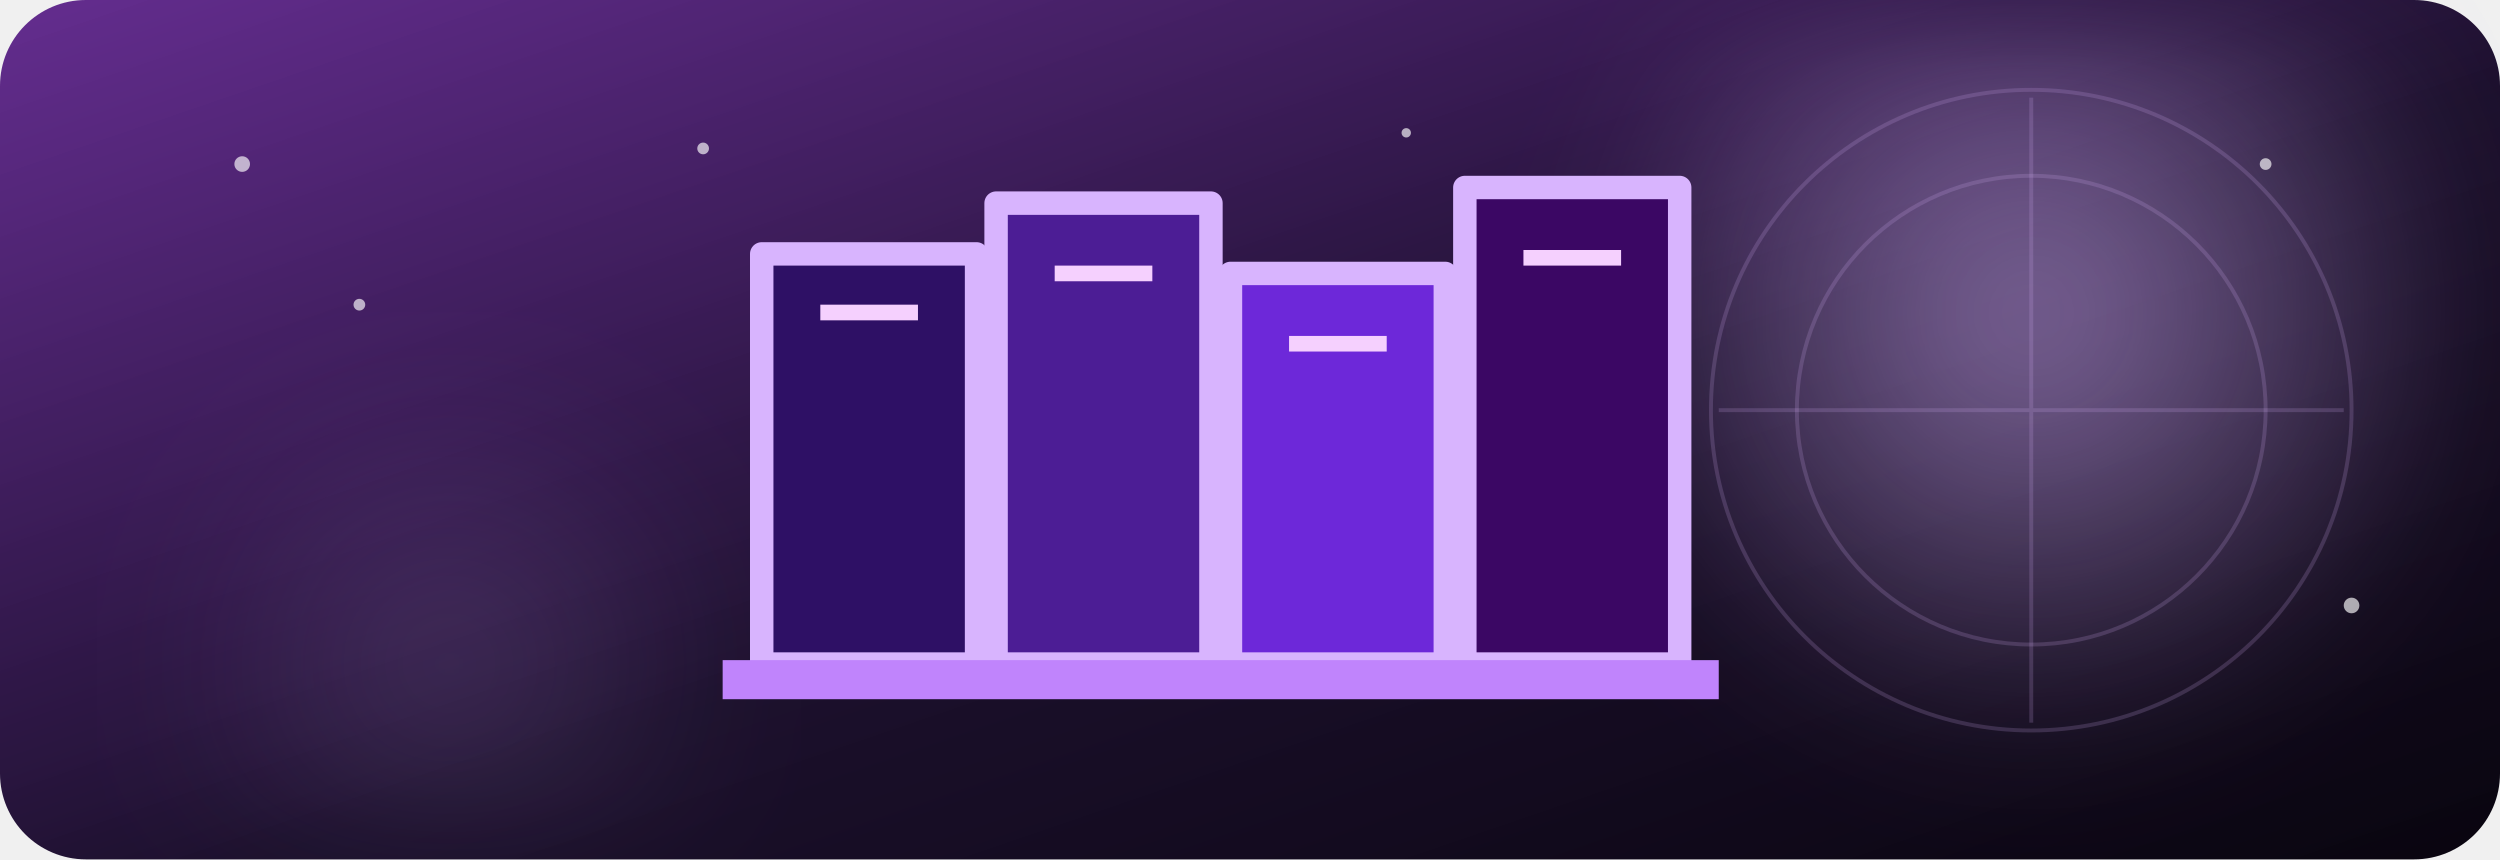
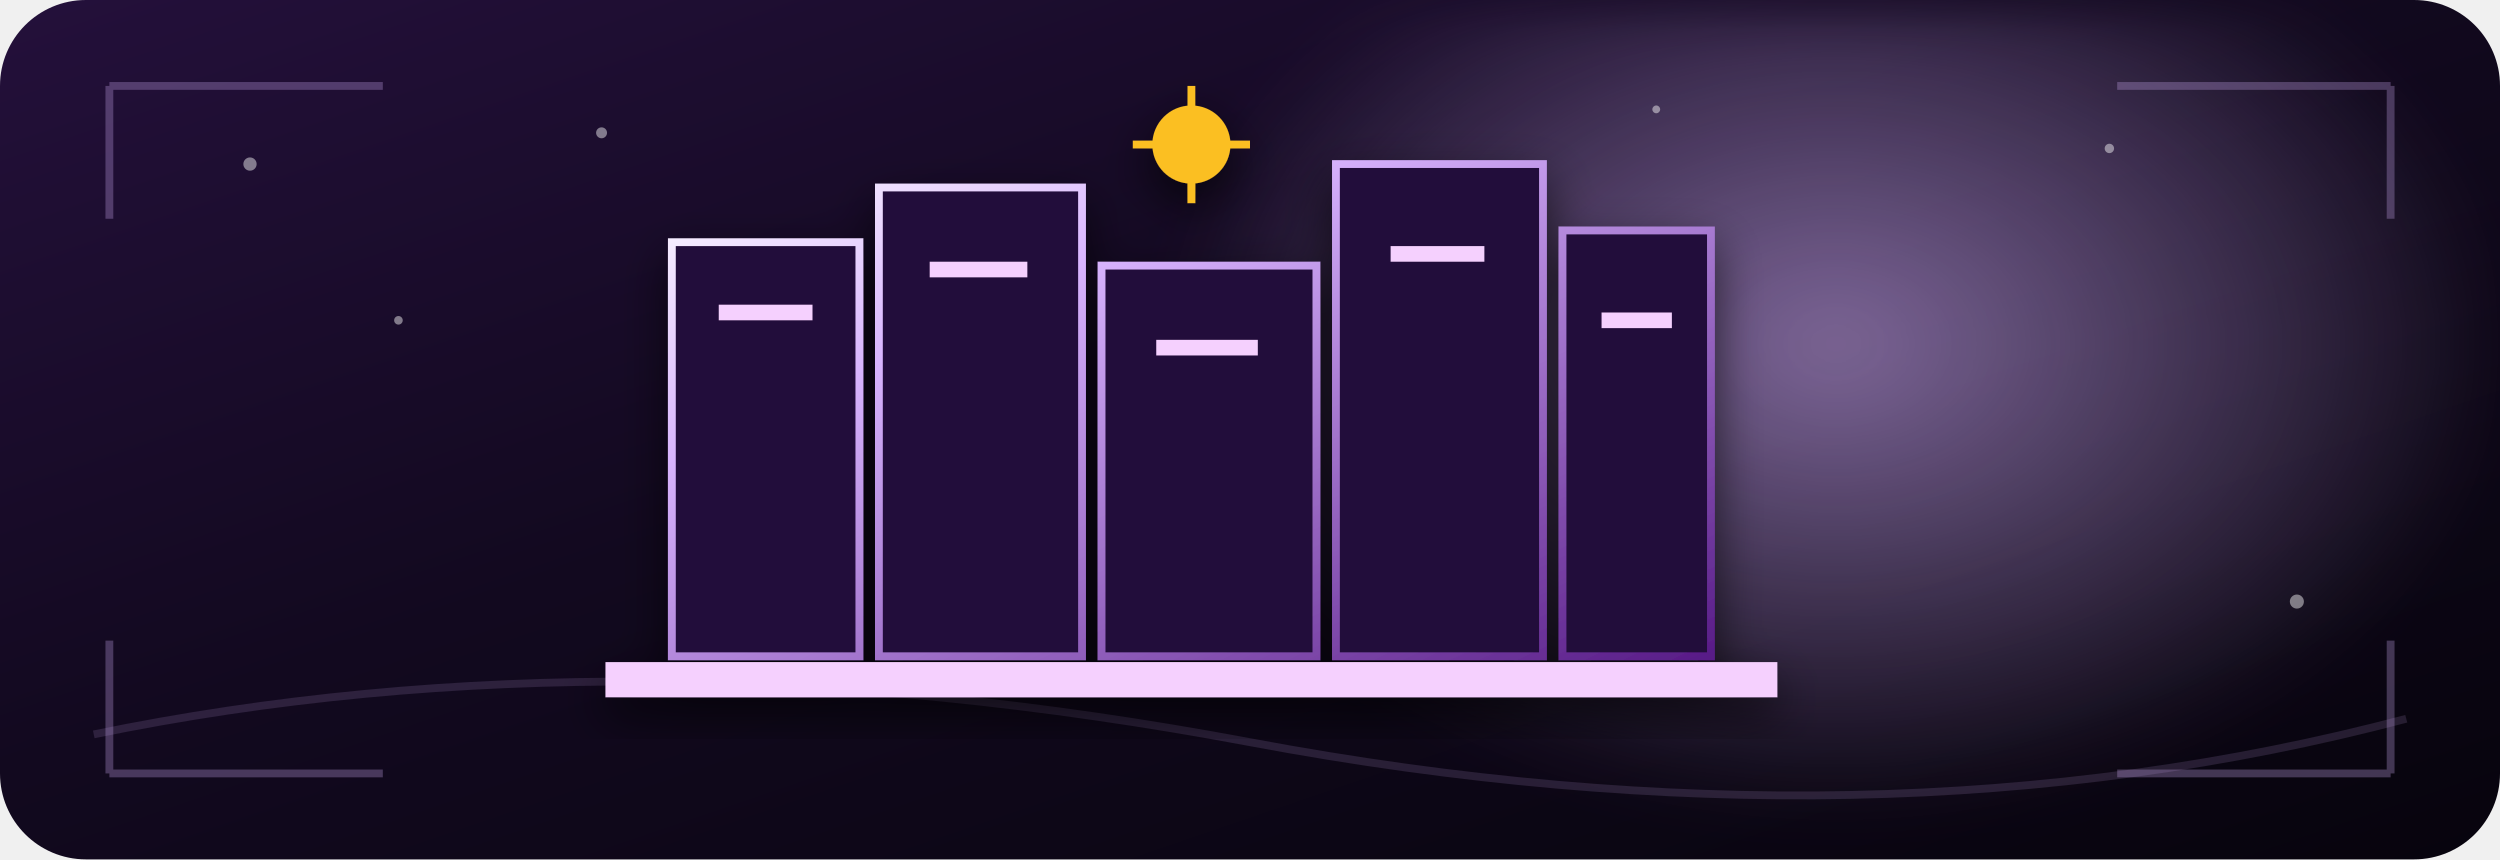
- <svg xmlns="http://www.w3.org/2000/svg" viewBox="0 0 640 220" role="img" aria-hidden="true">
+ <svg xmlns="http://www.w3.org/2000/svg" viewBox="0 0 640 220" aria-hidden="true">
  <defs>
    <linearGradient id="bg" x1="0" y1="0" x2="1" y2="1">
-       <stop offset="0" stop-color="#581c87" stop-opacity=".92" />
-       <stop offset=".55" stop-color="#170b28" stop-opacity=".98" />
-       <stop offset="1" stop-color="#09050f" />
+       <stop stop-color="#24103b" />
+       <stop offset=".45" stop-color="#12091f" />
+       <stop offset="1" stop-color="#07040d" />
    </linearGradient>
-     <radialGradient id="glow">
-       <stop offset="0" stop-color="#d8b4fe" stop-opacity=".55" />
+     <radialGradient id="aura">
+       <stop stop-color="#d8b4fe" stop-opacity=".55" />
      <stop offset="1" stop-color="#d8b4fe" stop-opacity="0" />
    </radialGradient>
-     <filter id="blur">
-       <feGaussianBlur stdDeviation="18" />
+     <linearGradient id="metal" x1="0" y1="0" x2="1" y2="1">
+       <stop stop-color="#fff" />
+       <stop offset=".3" stop-color="#d8b4fe" />
+       <stop offset="1" stop-color="#581c87" />
+     </linearGradient>
+     <filter id="glow">
+       <feGaussianBlur stdDeviation="8" />
+     </filter>
+     <filter id="shadow">
+       <feDropShadow dx="0" dy="5" stdDeviation="6" flood-color="#000" flood-opacity=".65" />
    </filter>
  </defs>
  <rect width="640" height="220" rx="22" fill="url(#bg)" />
-   <circle cx="520" cy="80" r="115" fill="url(#glow)" filter="url(#blur)" />
-   <circle cx="115" cy="170" r="75" fill="url(#glow)" opacity=".28" filter="url(#blur)" />
-   <g fill="none" stroke="#d8b4fe" stroke-opacity=".18">
-     <circle cx="520" cy="105" r="82" />
-     <circle cx="520" cy="105" r="60" />
-     <path d="M440 105h160M520 25v160" />
+   <ellipse cx="470" cy="88" rx="170" ry="120" fill="url(#aura)" filter="url(#glow)" />
+   <g opacity=".45" fill="#fff">
+     <circle cx="64" cy="42" r="1.7" />
+     <circle cx="102" cy="82" r="1.1" />
+     <circle cx="154" cy="34" r="1.4" />
+     <circle cx="540" cy="38" r="1.2" />
+     <circle cx="588" cy="154" r="1.8" />
+     <circle cx="424" cy="28" r="1" />
  </g>
-   <g stroke="#d8b4fe" stroke-width="6" stroke-linejoin="round">
-     <path d="M195 65h55v105h-55z" fill="#2e1065" />
-     <path d="M255 52h55v118h-55z" fill="#4c1d95" />
-     <path d="M315 70h55v100h-55z" fill="#6d28d9" />
-     <path d="M375 48h55v122h-55z" fill="#3b0764" />
-     <path d="M185 174h255" stroke="#c084fc" stroke-width="10" />
-     <path d="M210 80h25M270 70h25M330 88h25M390 66h25" stroke="#f5d0fe" stroke-width="4" />
+   <path d="M24 188 Q160 160 320 190 T616 184" fill="none" stroke="#d8b4fe" stroke-opacity=".14" stroke-width="2" />
+   <g filter="url(#shadow)">
+     <path d="M155 174h300" stroke="#f5d0fe" stroke-width="9" />
+     <path d="M172 62h48v106h-48zM225 48h52v120h-52zM282 68h55v100h-55zM342 42h53v126h-53zM400 59h38v109h-38z" fill="#24103b" stroke="url(#metal)" stroke-width="2" />
+     <path d="M184 80h24M238 69h25M296 89h26M356 65h24M410 82h18" stroke="#f5d0fe" stroke-width="4" />
+     <circle cx="305" cy="37" r="10" fill="#fbbf24" />
+     <path d="M305 22v30M290 37h30" stroke="#fbbf24" stroke-width="2" />
  </g>
-   <g fill="#fff" opacity=".65">
-     <circle cx="62" cy="42" r="2" />
-     <circle cx="92" cy="78" r="1.5" />
-     <circle cx="180" cy="38" r="1.5" />
-     <circle cx="580" cy="42" r="1.5" />
-     <circle cx="602" cy="155" r="2" />
-     <circle cx="360" cy="34" r="1.2" />
-   </g>
+   <path d="M28 22h70M28 22v34M612 22h-70M612 22v34M28 198h70M28 198v-34M612 198h-70M612 198v-34" fill="none" stroke="#d8b4fe" stroke-opacity=".28" stroke-width="2" />
</svg>
